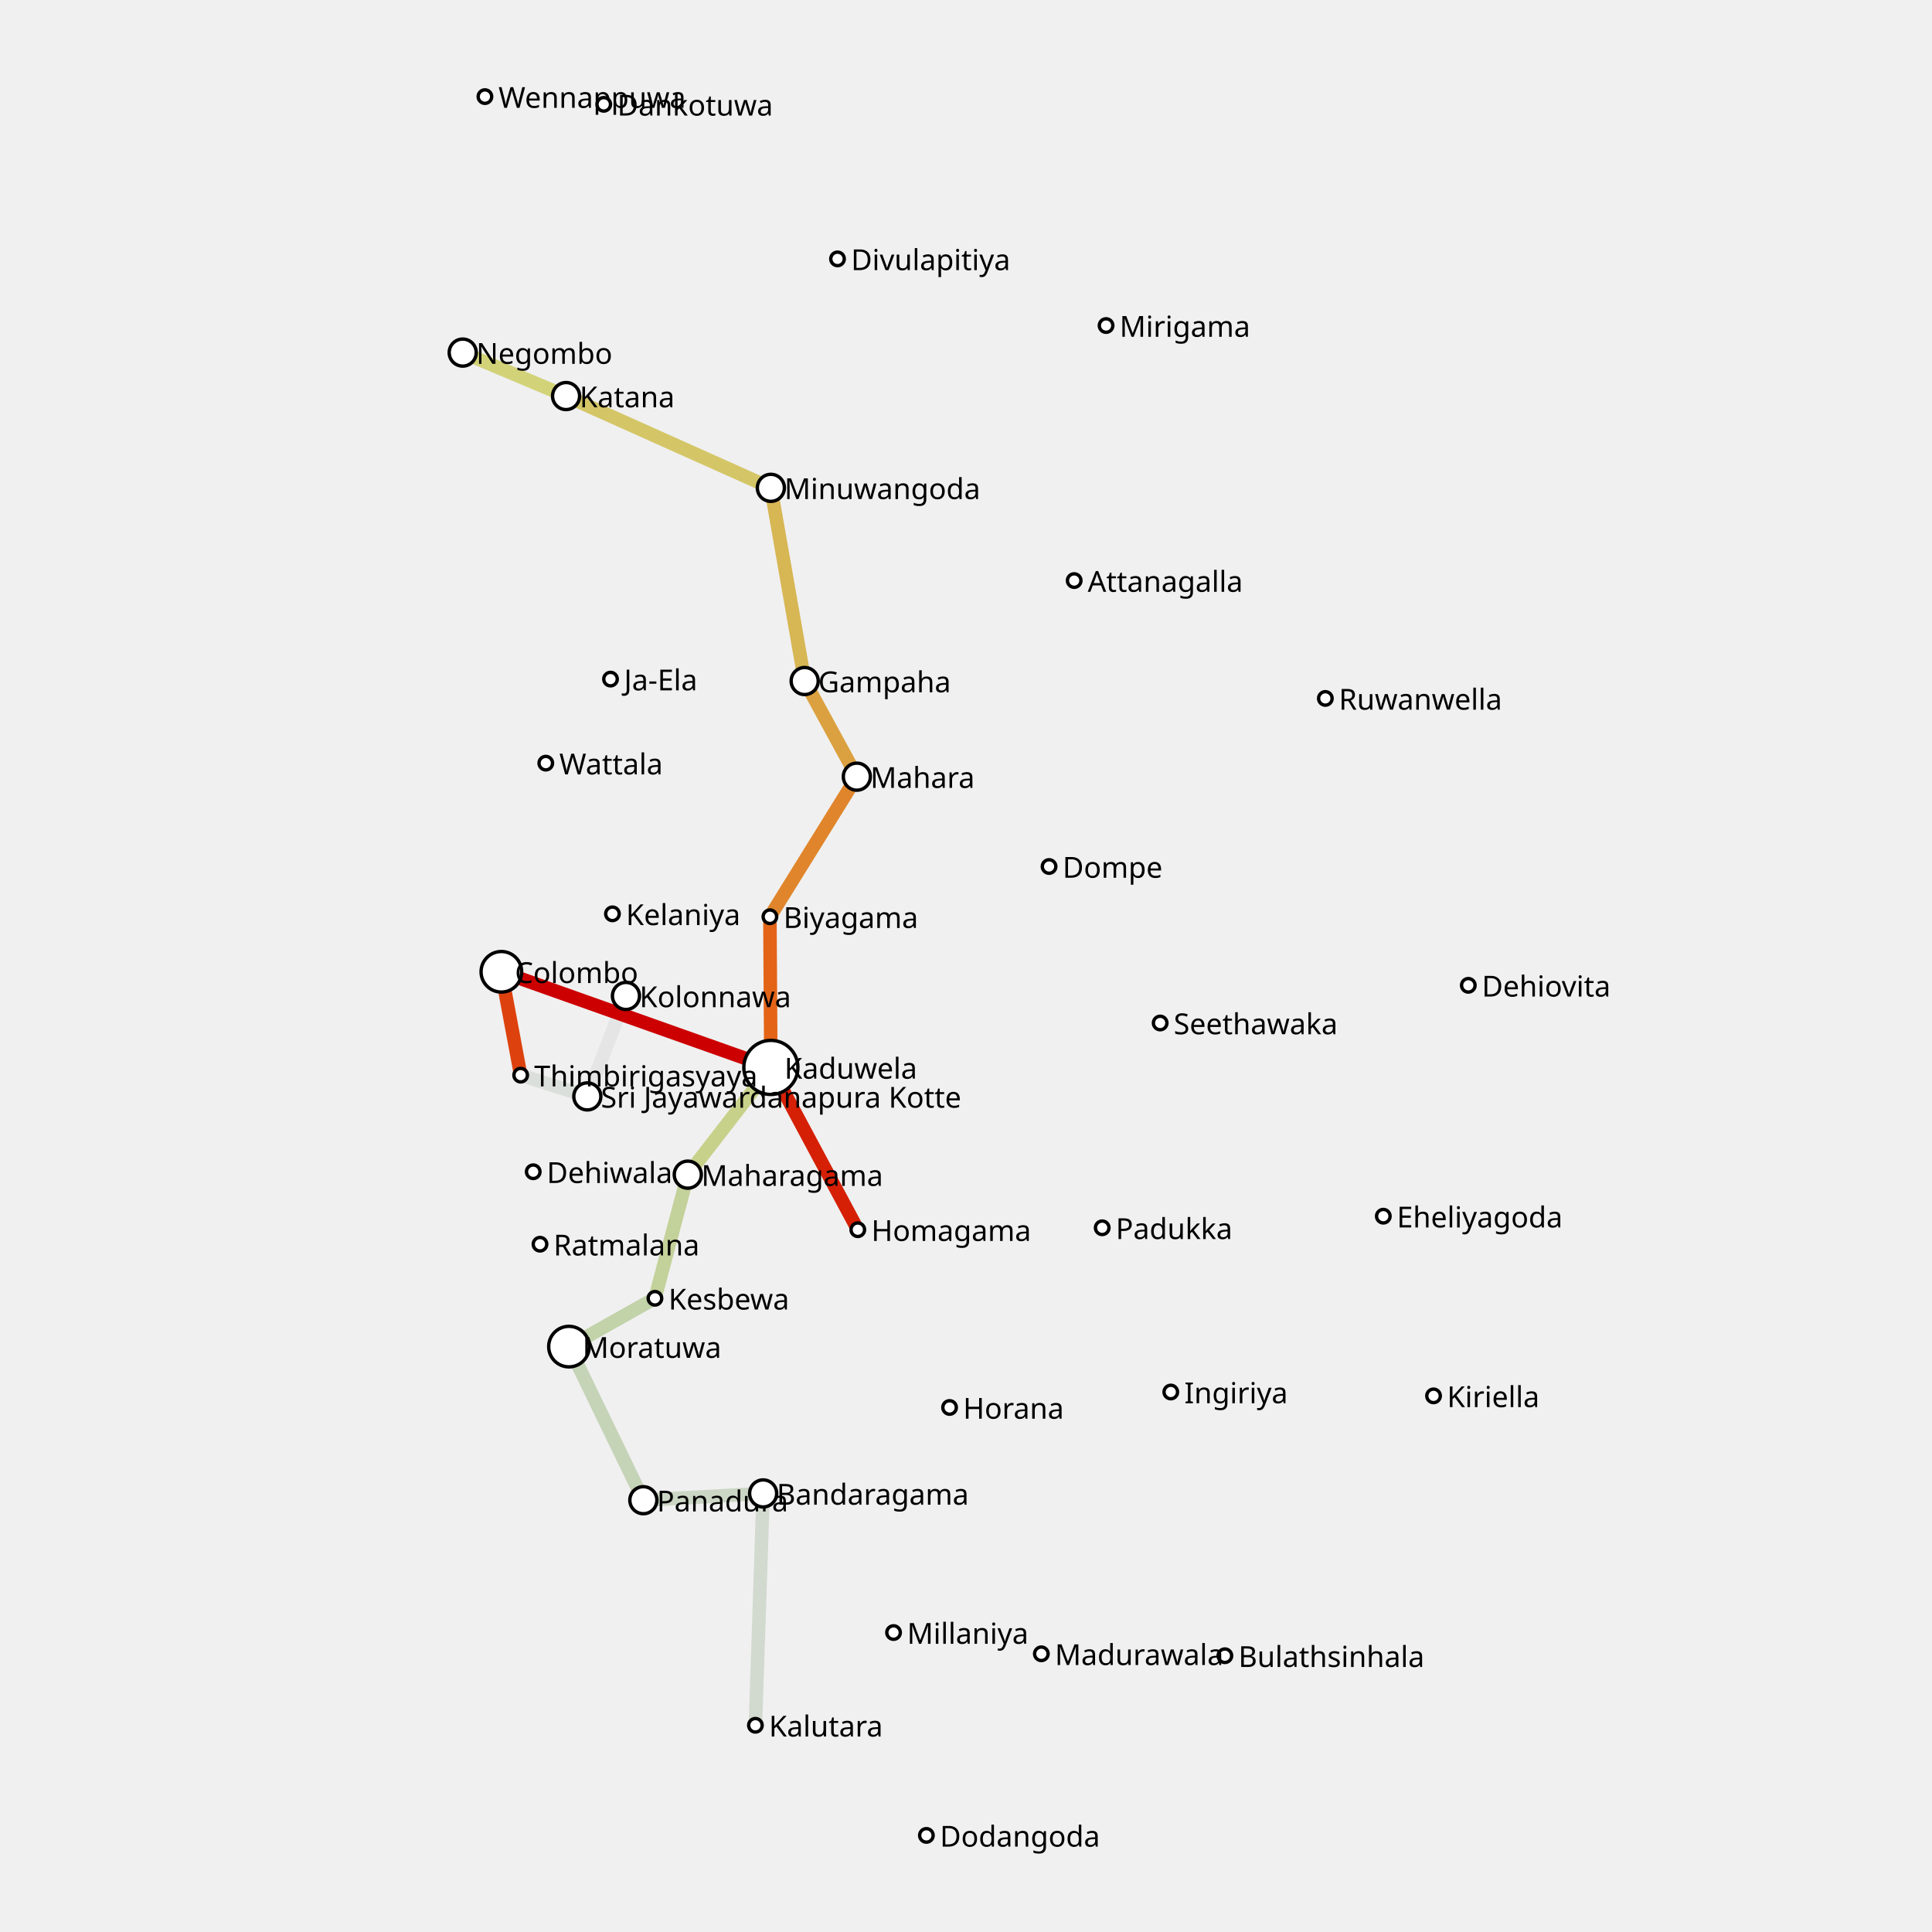
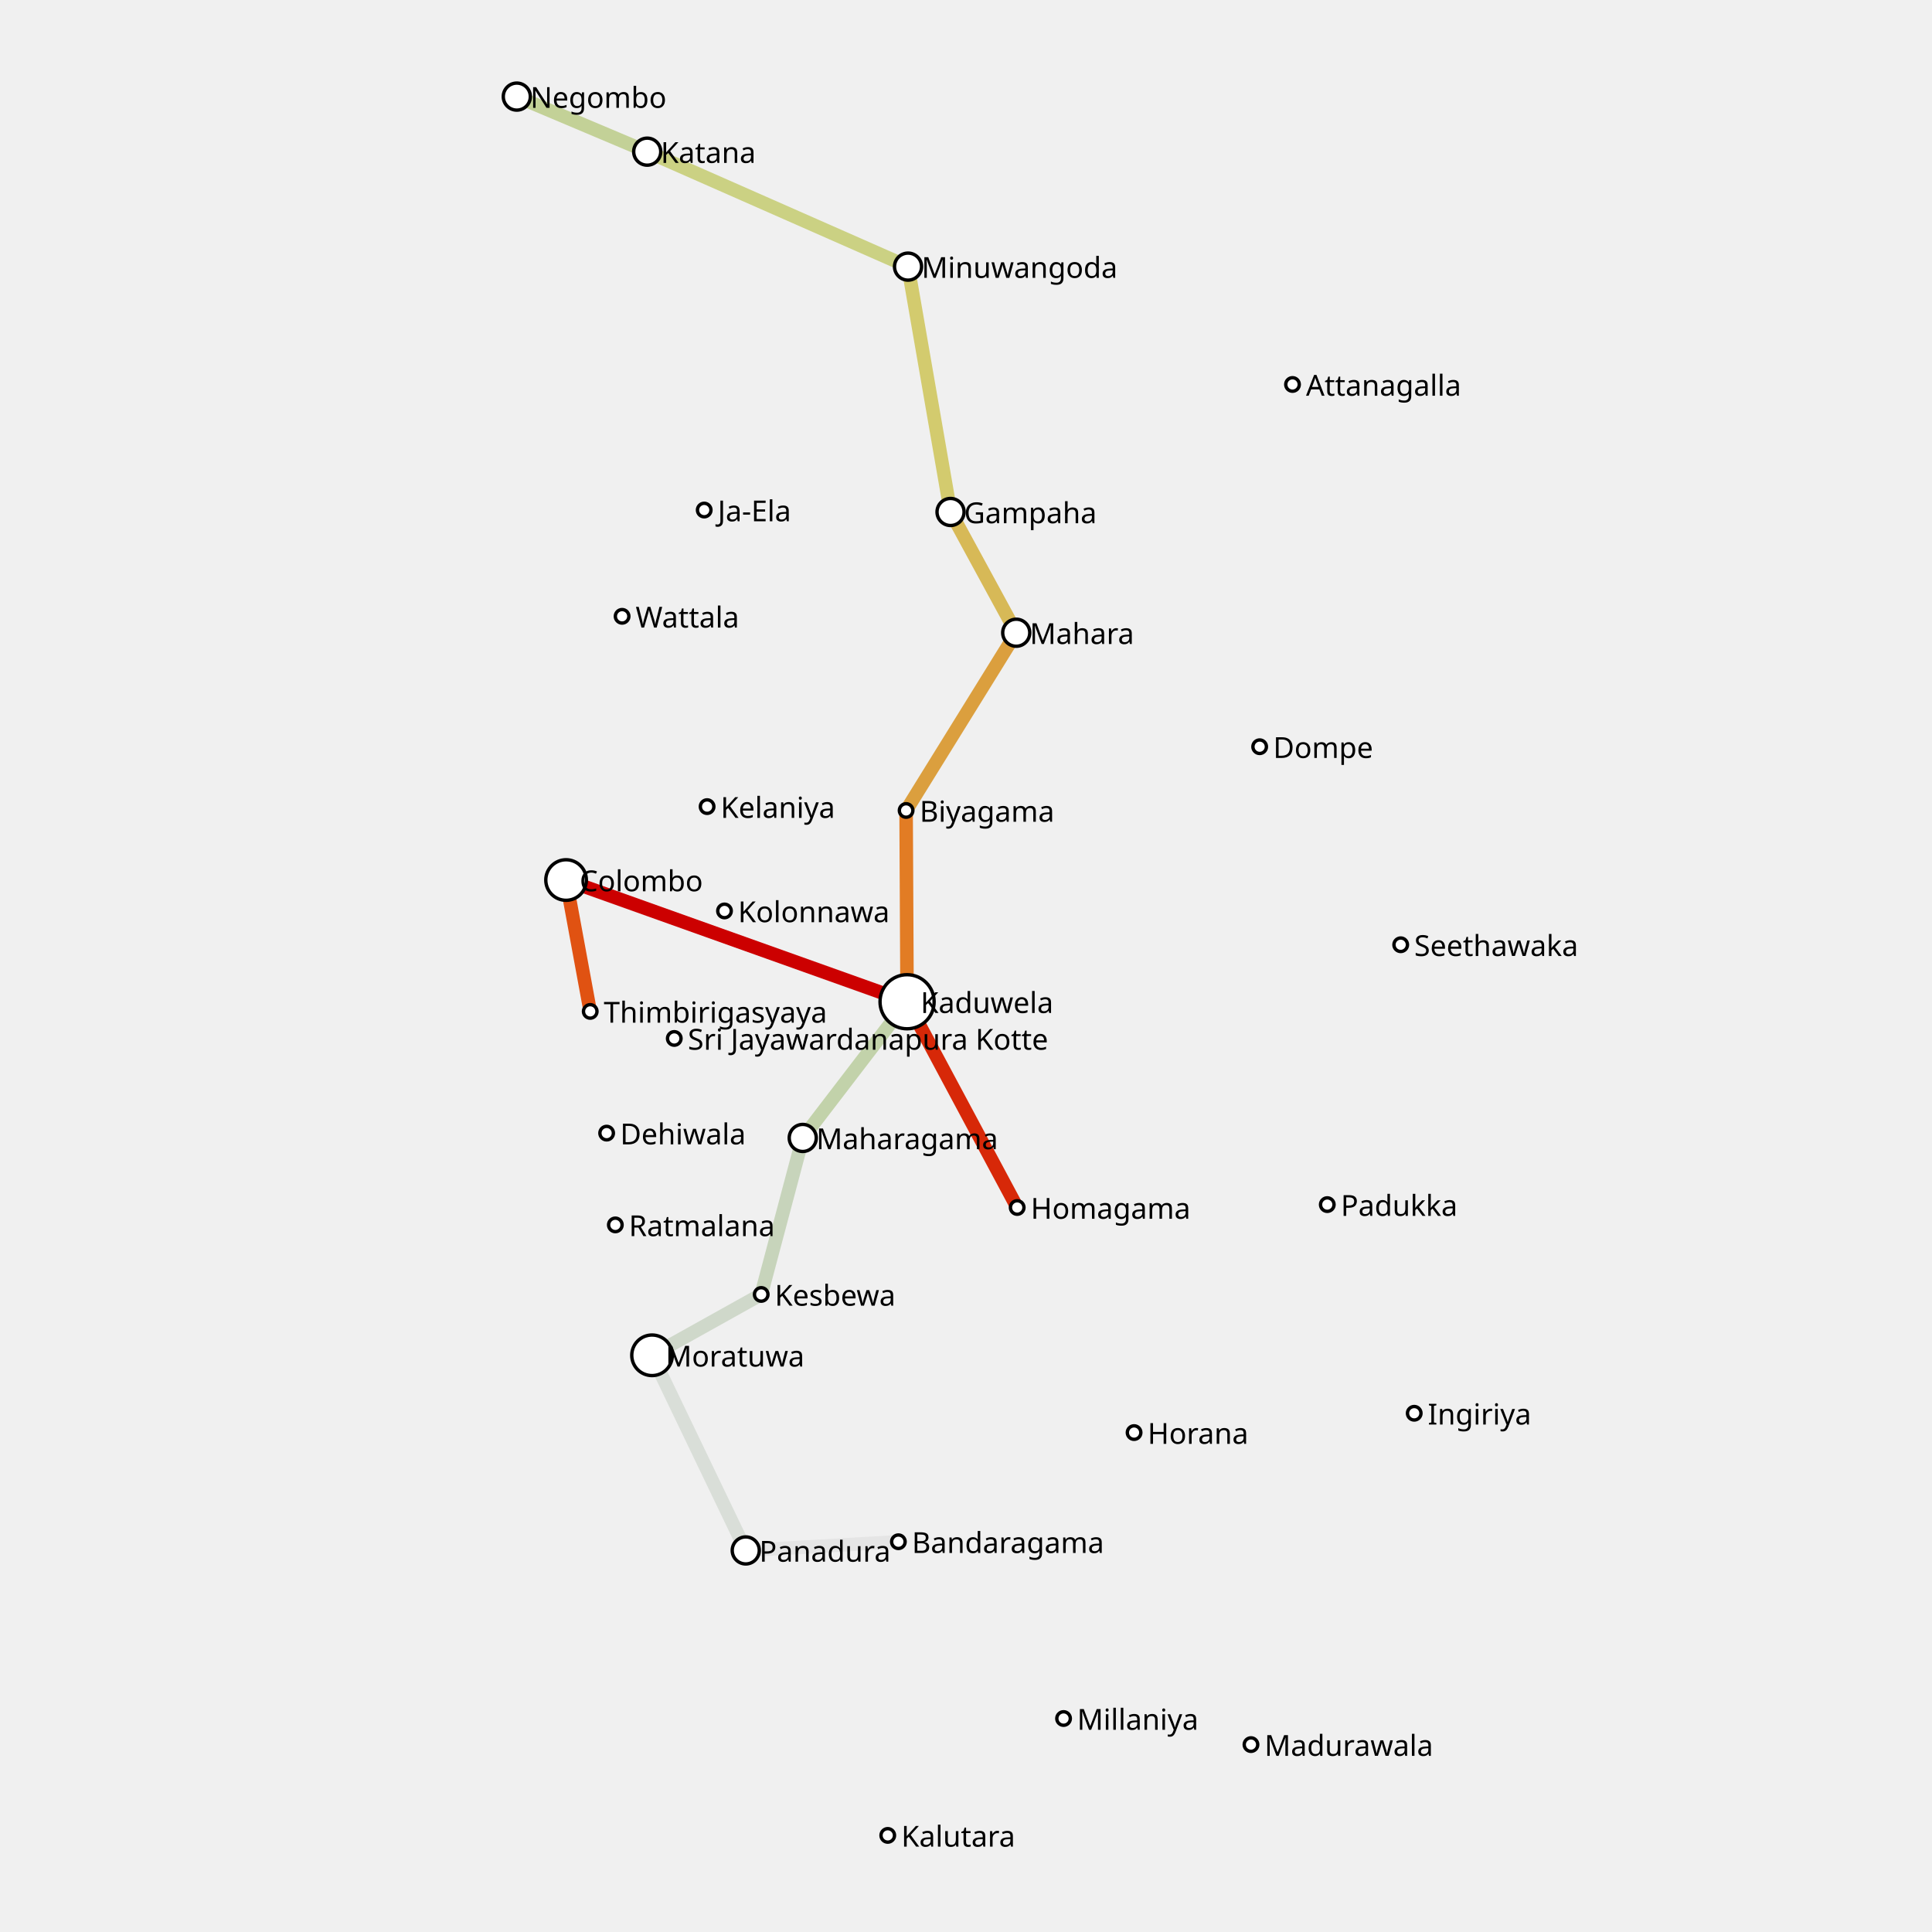
<svg xmlns="http://www.w3.org/2000/svg" width="2000" height="2000" padding="100">
-   <line fill="none" stroke="#e5e5e5" stroke-width="14" stroke-opacity="1" x1="648" y1="1031" x2="608" y2="1135" />
-   <line fill="none" stroke="#dbdfdb" stroke-width="14" stroke-opacity="1" x1="608" y1="1135" x2="539" y2="1113" />
-   <line fill="none" stroke="#d2dad0" stroke-width="14" stroke-opacity="1" x1="790" y1="1546" x2="782" y2="1786" />
-   <line fill="none" stroke="#cbd6c4" stroke-width="14" stroke-opacity="1" x1="666" y1="1553" x2="790" y2="1546" />
-   <line fill="none" stroke="#c5d3b7" stroke-width="14" stroke-opacity="1" x1="589" y1="1394" x2="666" y2="1553" />
-   <line fill="none" stroke="#c2d2a9" stroke-width="14" stroke-opacity="1" x1="589" y1="1394" x2="678" y2="1344" />
-   <line fill="none" stroke="#c3d19a" stroke-width="14" stroke-opacity="1" x1="712" y1="1216" x2="678" y2="1344" />
-   <line fill="none" stroke="#c8d18a" stroke-width="14" stroke-opacity="1" x1="798" y1="1105" x2="712" y2="1216" />
-   <line fill="none" stroke="#d2d279" stroke-width="14" stroke-opacity="1" x1="479" y1="365" x2="586" y2="410" />
-   <line fill="none" stroke="#d4c667" stroke-width="14" stroke-opacity="1" x1="586" y1="410" x2="798" y2="505" />
-   <line fill="none" stroke="#d7b654" stroke-width="14" stroke-opacity="1" x1="798" y1="505" x2="833" y2="705" />
-   <line fill="none" stroke="#dba140" stroke-width="14" stroke-opacity="1" x1="833" y1="705" x2="887" y2="804" />
-   <line fill="none" stroke="#e0852b" stroke-width="14" stroke-opacity="1" x1="887" y1="804" x2="797" y2="949" />
-   <line fill="none" stroke="#e46417" stroke-width="14" stroke-opacity="1" x1="798" y1="1105" x2="797" y2="949" />
-   <line fill="none" stroke="#dd420e" stroke-width="14" stroke-opacity="1" x1="519" y1="1006" x2="539" y2="1113" />
-   <line fill="none" stroke="#d52006" stroke-width="14" stroke-opacity="1" x1="798" y1="1105" x2="888" y2="1273" />
-   <line fill="none" stroke="#cc0000" stroke-width="14" stroke-opacity="1" x1="519" y1="1006" x2="798" y2="1105" />
+   <line fill="none" stroke="#e5e5e5" stroke-width="14" stroke-opacity="1" x1="772" y1="1605" x2="930" y2="1596" />
+   <line fill="none" stroke="#d9ded8" stroke-width="14" stroke-opacity="1" x1="675" y1="1403" x2="772" y2="1605" />
+   <line fill="none" stroke="#cfd8ca" stroke-width="14" stroke-opacity="1" x1="675" y1="1403" x2="788" y2="1340" />
+   <line fill="none" stroke="#c7d4bb" stroke-width="14" stroke-opacity="1" x1="831" y1="1178" x2="788" y2="1340" />
+   <line fill="none" stroke="#c2d2aa" stroke-width="14" stroke-opacity="1" x1="939" y1="1037" x2="831" y2="1178" />
+   <line fill="none" stroke="#c3d197" stroke-width="14" stroke-opacity="1" x1="535" y1="100" x2="670" y2="157" />
+   <line fill="none" stroke="#cbd183" stroke-width="14" stroke-opacity="1" x1="670" y1="157" x2="940" y2="276" />
+   <line fill="none" stroke="#d3cb6e" stroke-width="14" stroke-opacity="1" x1="940" y1="276" x2="984" y2="530" />
+   <line fill="none" stroke="#d7b957" stroke-width="14" stroke-opacity="1" x1="984" y1="530" x2="1052" y2="655" />
+   <line fill="none" stroke="#db9f3e" stroke-width="14" stroke-opacity="1" x1="1052" y1="655" x2="938" y2="839" />
+   <line fill="none" stroke="#e27c24" stroke-width="14" stroke-opacity="1" x1="939" y1="1037" x2="938" y2="839" />
+   <line fill="none" stroke="#e05212" stroke-width="14" stroke-opacity="1" x1="586" y1="911" x2="611" y2="1047" />
+   <line fill="none" stroke="#d72808" stroke-width="14" stroke-opacity="1" x1="939" y1="1037" x2="1053" y2="1250" />
+   <line fill="none" stroke="#cc0000" stroke-width="14" stroke-opacity="1" x1="586" y1="911" x2="939" y2="1037" />
  <g>
-     <circle r="21" fill="white" stroke="black" stroke-width="3.5" cx="519" cy="1006" />
-     <text fill="black" stroke="none" font-size="30" font-family="p22" font-weight="100" text-anchor="start" dominant-baseline="central" x="533" y="1006">Colombo</text>
+     <circle r="21" fill="white" stroke="black" stroke-width="3.5" cx="586" cy="911" />
+     <text fill="black" stroke="none" font-size="30" font-family="p22" font-weight="100" text-anchor="start" dominant-baseline="central" x="600" y="911">Colombo</text>
  </g>
  <g>
-     <circle r="14" fill="white" stroke="black" stroke-width="3.5" cx="648" cy="1031" />
-     <text fill="black" stroke="none" font-size="30" font-family="p22" font-weight="100" text-anchor="start" dominant-baseline="central" x="662" y="1031">Kolonnawa</text>
+     <circle r="7" fill="white" stroke="black" stroke-width="3.5" cx="750" cy="943" />
+     <text fill="black" stroke="none" font-size="30" font-family="p22" font-weight="100" text-anchor="start" dominant-baseline="central" x="764" y="943">Kolonnawa</text>
  </g>
  <g>
-     <circle r="28" fill="white" stroke="black" stroke-width="3.5" cx="798" cy="1105" />
-     <text fill="black" stroke="none" font-size="30" font-family="p22" font-weight="100" text-anchor="start" dominant-baseline="central" x="812" y="1105">Kaduwela</text>
+     <circle r="28" fill="white" stroke="black" stroke-width="3.5" cx="939" cy="1037" />
+     <text fill="black" stroke="none" font-size="30" font-family="p22" font-weight="100" text-anchor="start" dominant-baseline="central" x="953" y="1037">Kaduwela</text>
  </g>
  <g>
-     <circle r="7" fill="white" stroke="black" stroke-width="3.5" cx="888" cy="1273" />
-     <text fill="black" stroke="none" font-size="30" font-family="p22" font-weight="100" text-anchor="start" dominant-baseline="central" x="902" y="1273">Homagama</text>
+     <circle r="7" fill="white" stroke="black" stroke-width="3.5" cx="1053" cy="1250" />
+     <text fill="black" stroke="none" font-size="30" font-family="p22" font-weight="100" text-anchor="start" dominant-baseline="central" x="1067" y="1250">Homagama</text>
  </g>
  <g>
-     <circle r="7" fill="white" stroke="black" stroke-width="3.5" cx="1201" cy="1059" />
-     <text fill="black" stroke="none" font-size="30" font-family="p22" font-weight="100" text-anchor="start" dominant-baseline="central" x="1215" y="1059">Seethawaka</text>
+     <circle r="7" fill="white" stroke="black" stroke-width="3.5" cx="1450" cy="978" />
+     <text fill="black" stroke="none" font-size="30" font-family="p22" font-weight="100" text-anchor="start" dominant-baseline="central" x="1464" y="978">Seethawaka</text>
  </g>
  <g>
-     <circle r="7" fill="white" stroke="black" stroke-width="3.5" cx="1141" cy="1271" />
-     <text fill="black" stroke="none" font-size="30" font-family="p22" font-weight="100" text-anchor="start" dominant-baseline="central" x="1155" y="1271">Padukka</text>
+     <circle r="7" fill="white" stroke="black" stroke-width="3.5" cx="1374" cy="1247" />
+     <text fill="black" stroke="none" font-size="30" font-family="p22" font-weight="100" text-anchor="start" dominant-baseline="central" x="1388" y="1247">Padukka</text>
  </g>
  <g>
-     <circle r="14" fill="white" stroke="black" stroke-width="3.5" cx="712" cy="1216" />
-     <text fill="black" stroke="none" font-size="30" font-family="p22" font-weight="100" text-anchor="start" dominant-baseline="central" x="726" y="1216">Maharagama</text>
+     <circle r="14" fill="white" stroke="black" stroke-width="3.5" cx="831" cy="1178" />
+     <text fill="black" stroke="none" font-size="30" font-family="p22" font-weight="100" text-anchor="start" dominant-baseline="central" x="845" y="1178">Maharagama</text>
  </g>
  <g>
-     <circle r="14" fill="white" stroke="black" stroke-width="3.5" cx="608" cy="1135" />
-     <text fill="black" stroke="none" font-size="30" font-family="p22" font-weight="100" text-anchor="start" dominant-baseline="central" x="622" y="1135">Sri Jayawardanapura Kotte</text>
+     <circle r="7" fill="white" stroke="black" stroke-width="3.5" cx="698" cy="1075" />
+     <text fill="black" stroke="none" font-size="30" font-family="p22" font-weight="100" text-anchor="start" dominant-baseline="central" x="712" y="1075">Sri Jayawardanapura Kotte</text>
  </g>
  <g>
-     <circle r="7" fill="white" stroke="black" stroke-width="3.5" cx="539" cy="1113" />
-     <text fill="black" stroke="none" font-size="30" font-family="p22" font-weight="100" text-anchor="start" dominant-baseline="central" x="553" y="1113">Thimbirigasyaya</text>
+     <circle r="7" fill="white" stroke="black" stroke-width="3.5" cx="611" cy="1047" />
+     <text fill="black" stroke="none" font-size="30" font-family="p22" font-weight="100" text-anchor="start" dominant-baseline="central" x="625" y="1047">Thimbirigasyaya</text>
  </g>
  <g>
-     <circle r="7" fill="white" stroke="black" stroke-width="3.5" cx="552" cy="1213" />
-     <text fill="black" stroke="none" font-size="30" font-family="p22" font-weight="100" text-anchor="start" dominant-baseline="central" x="566" y="1213">Dehiwala</text>
+     <circle r="7" fill="white" stroke="black" stroke-width="3.5" cx="628" cy="1173" />
+     <text fill="black" stroke="none" font-size="30" font-family="p22" font-weight="100" text-anchor="start" dominant-baseline="central" x="642" y="1173">Dehiwala</text>
  </g>
  <g>
-     <circle r="7" fill="white" stroke="black" stroke-width="3.5" cx="559" cy="1288" />
-     <text fill="black" stroke="none" font-size="30" font-family="p22" font-weight="100" text-anchor="start" dominant-baseline="central" x="573" y="1288">Ratmalana</text>
+     <circle r="7" fill="white" stroke="black" stroke-width="3.5" cx="637" cy="1268" />
+     <text fill="black" stroke="none" font-size="30" font-family="p22" font-weight="100" text-anchor="start" dominant-baseline="central" x="651" y="1268">Ratmalana</text>
  </g>
  <g>
-     <circle r="21" fill="white" stroke="black" stroke-width="3.5" cx="589" cy="1394" />
-     <text fill="black" stroke="none" font-size="30" font-family="p22" font-weight="100" text-anchor="start" dominant-baseline="central" x="603" y="1394">Moratuwa</text>
+     <circle r="21" fill="white" stroke="black" stroke-width="3.5" cx="675" cy="1403" />
+     <text fill="black" stroke="none" font-size="30" font-family="p22" font-weight="100" text-anchor="start" dominant-baseline="central" x="689" y="1403">Moratuwa</text>
  </g>
  <g>
-     <circle r="7" fill="white" stroke="black" stroke-width="3.5" cx="678" cy="1344" />
-     <text fill="black" stroke="none" font-size="30" font-family="p22" font-weight="100" text-anchor="start" dominant-baseline="central" x="692" y="1344">Kesbewa</text>
+     <circle r="7" fill="white" stroke="black" stroke-width="3.5" cx="788" cy="1340" />
+     <text fill="black" stroke="none" font-size="30" font-family="p22" font-weight="100" text-anchor="start" dominant-baseline="central" x="802" y="1340">Kesbewa</text>
  </g>
  <g>
-     <circle r="14" fill="white" stroke="black" stroke-width="3.5" cx="479" cy="365" />
-     <text fill="black" stroke="none" font-size="30" font-family="p22" font-weight="100" text-anchor="start" dominant-baseline="central" x="493" y="365">Negombo</text>
+     <circle r="14" fill="white" stroke="black" stroke-width="3.5" cx="535" cy="100" />
+     <text fill="black" stroke="none" font-size="30" font-family="p22" font-weight="100" text-anchor="start" dominant-baseline="central" x="549" y="100">Negombo</text>
  </g>
  <g>
-     <circle r="14" fill="white" stroke="black" stroke-width="3.5" cx="586" cy="410" />
-     <text fill="black" stroke="none" font-size="30" font-family="p22" font-weight="100" text-anchor="start" dominant-baseline="central" x="600" y="410">Katana</text>
+     <circle r="14" fill="white" stroke="black" stroke-width="3.5" cx="670" cy="157" />
+     <text fill="black" stroke="none" font-size="30" font-family="p22" font-weight="100" text-anchor="start" dominant-baseline="central" x="684" y="157">Katana</text>
  </g>
  <g>
-     <circle r="7" fill="white" stroke="black" stroke-width="3.5" cx="867" cy="268" />
-     <text fill="black" stroke="none" font-size="30" font-family="p22" font-weight="100" text-anchor="start" dominant-baseline="central" x="881" y="268">Divulapitiya</text>
+     <circle r="14" fill="white" stroke="black" stroke-width="3.5" cx="940" cy="276" />
+     <text fill="black" stroke="none" font-size="30" font-family="p22" font-weight="100" text-anchor="start" dominant-baseline="central" x="954" y="276">Minuwangoda</text>
  </g>
  <g>
-     <circle r="7" fill="white" stroke="black" stroke-width="3.5" cx="1145" cy="337" />
-     <text fill="black" stroke="none" font-size="30" font-family="p22" font-weight="100" text-anchor="start" dominant-baseline="central" x="1159" y="337">Mirigama</text>
+     <circle r="7" fill="white" stroke="black" stroke-width="3.5" cx="644" cy="638" />
+     <text fill="black" stroke="none" font-size="30" font-family="p22" font-weight="100" text-anchor="start" dominant-baseline="central" x="658" y="638">Wattala</text>
  </g>
  <g>
-     <circle r="14" fill="white" stroke="black" stroke-width="3.5" cx="798" cy="505" />
-     <text fill="black" stroke="none" font-size="30" font-family="p22" font-weight="100" text-anchor="start" dominant-baseline="central" x="812" y="505">Minuwangoda</text>
+     <circle r="7" fill="white" stroke="black" stroke-width="3.5" cx="729" cy="528" />
+     <text fill="black" stroke="none" font-size="30" font-family="p22" font-weight="100" text-anchor="start" dominant-baseline="central" x="743" y="528">Ja-Ela</text>
  </g>
  <g>
-     <circle r="7" fill="white" stroke="black" stroke-width="3.5" cx="565" cy="790" />
-     <text fill="black" stroke="none" font-size="30" font-family="p22" font-weight="100" text-anchor="start" dominant-baseline="central" x="579" y="790">Wattala</text>
+     <circle r="14" fill="white" stroke="black" stroke-width="3.5" cx="984" cy="530" />
+     <text fill="black" stroke="none" font-size="30" font-family="p22" font-weight="100" text-anchor="start" dominant-baseline="central" x="998" y="530">Gampaha</text>
  </g>
  <g>
-     <circle r="7" fill="white" stroke="black" stroke-width="3.5" cx="632" cy="703" />
-     <text fill="black" stroke="none" font-size="30" font-family="p22" font-weight="100" text-anchor="start" dominant-baseline="central" x="646" y="703">Ja-Ela</text>
+     <circle r="7" fill="white" stroke="black" stroke-width="3.5" cx="1338" cy="398" />
+     <text fill="black" stroke="none" font-size="30" font-family="p22" font-weight="100" text-anchor="start" dominant-baseline="central" x="1352" y="398">Attanagalla</text>
  </g>
  <g>
-     <circle r="14" fill="white" stroke="black" stroke-width="3.5" cx="833" cy="705" />
-     <text fill="black" stroke="none" font-size="30" font-family="p22" font-weight="100" text-anchor="start" dominant-baseline="central" x="847" y="705">Gampaha</text>
+     <circle r="7" fill="white" stroke="black" stroke-width="3.5" cx="1304" cy="773" />
+     <text fill="black" stroke="none" font-size="30" font-family="p22" font-weight="100" text-anchor="start" dominant-baseline="central" x="1318" y="773">Dompe</text>
  </g>
  <g>
-     <circle r="7" fill="white" stroke="black" stroke-width="3.5" cx="1112" cy="601" />
-     <text fill="black" stroke="none" font-size="30" font-family="p22" font-weight="100" text-anchor="start" dominant-baseline="central" x="1126" y="601">Attanagalla</text>
+     <circle r="14" fill="white" stroke="black" stroke-width="3.5" cx="1052" cy="655" />
+     <text fill="black" stroke="none" font-size="30" font-family="p22" font-weight="100" text-anchor="start" dominant-baseline="central" x="1066" y="655">Mahara</text>
  </g>
  <g>
-     <circle r="7" fill="white" stroke="black" stroke-width="3.5" cx="1086" cy="897" />
-     <text fill="black" stroke="none" font-size="30" font-family="p22" font-weight="100" text-anchor="start" dominant-baseline="central" x="1100" y="897">Dompe</text>
+     <circle r="7" fill="white" stroke="black" stroke-width="3.5" cx="732" cy="835" />
+     <text fill="black" stroke="none" font-size="30" font-family="p22" font-weight="100" text-anchor="start" dominant-baseline="central" x="746" y="835">Kelaniya</text>
  </g>
  <g>
-     <circle r="14" fill="white" stroke="black" stroke-width="3.5" cx="887" cy="804" />
-     <text fill="black" stroke="none" font-size="30" font-family="p22" font-weight="100" text-anchor="start" dominant-baseline="central" x="901" y="804">Mahara</text>
+     <circle r="7" fill="white" stroke="black" stroke-width="3.5" cx="938" cy="839" />
+     <text fill="black" stroke="none" font-size="30" font-family="p22" font-weight="100" text-anchor="start" dominant-baseline="central" x="952" y="839">Biyagama</text>
  </g>
  <g>
-     <circle r="7" fill="white" stroke="black" stroke-width="3.5" cx="634" cy="946" />
-     <text fill="black" stroke="none" font-size="30" font-family="p22" font-weight="100" text-anchor="start" dominant-baseline="central" x="648" y="946">Kelaniya</text>
+     <circle r="14" fill="white" stroke="black" stroke-width="3.5" cx="772" cy="1605" />
+     <text fill="black" stroke="none" font-size="30" font-family="p22" font-weight="100" text-anchor="start" dominant-baseline="central" x="786" y="1605">Panadura</text>
  </g>
  <g>
-     <circle r="7" fill="white" stroke="black" stroke-width="3.5" cx="797" cy="949" />
-     <text fill="black" stroke="none" font-size="30" font-family="p22" font-weight="100" text-anchor="start" dominant-baseline="central" x="811" y="949">Biyagama</text>
+     <circle r="7" fill="white" stroke="black" stroke-width="3.5" cx="930" cy="1596" />
+     <text fill="black" stroke="none" font-size="30" font-family="p22" font-weight="100" text-anchor="start" dominant-baseline="central" x="944" y="1596">Bandaragama</text>
  </g>
  <g>
-     <circle r="14" fill="white" stroke="black" stroke-width="3.5" cx="666" cy="1553" />
-     <text fill="black" stroke="none" font-size="30" font-family="p22" font-weight="100" text-anchor="start" dominant-baseline="central" x="680" y="1553">Panadura</text>
+     <circle r="7" fill="white" stroke="black" stroke-width="3.5" cx="1174" cy="1483" />
+     <text fill="black" stroke="none" font-size="30" font-family="p22" font-weight="100" text-anchor="start" dominant-baseline="central" x="1188" y="1483">Horana</text>
  </g>
  <g>
-     <circle r="14" fill="white" stroke="black" stroke-width="3.5" cx="790" cy="1546" />
-     <text fill="black" stroke="none" font-size="30" font-family="p22" font-weight="100" text-anchor="start" dominant-baseline="central" x="804" y="1546">Bandaragama</text>
+     <circle r="7" fill="white" stroke="black" stroke-width="3.5" cx="1464" cy="1463" />
+     <text fill="black" stroke="none" font-size="30" font-family="p22" font-weight="100" text-anchor="start" dominant-baseline="central" x="1478" y="1463">Ingiriya</text>
  </g>
  <g>
-     <circle r="7" fill="white" stroke="black" stroke-width="3.5" cx="983" cy="1457" />
-     <text fill="black" stroke="none" font-size="30" font-family="p22" font-weight="100" text-anchor="start" dominant-baseline="central" x="997" y="1457">Horana</text>
+     <circle r="7" fill="white" stroke="black" stroke-width="3.5" cx="1295" cy="1806" />
+     <text fill="black" stroke="none" font-size="30" font-family="p22" font-weight="100" text-anchor="start" dominant-baseline="central" x="1309" y="1806">Madurawala</text>
  </g>
  <g>
-     <circle r="7" fill="white" stroke="black" stroke-width="3.5" cx="1212" cy="1441" />
-     <text fill="black" stroke="none" font-size="30" font-family="p22" font-weight="100" text-anchor="start" dominant-baseline="central" x="1226" y="1441">Ingiriya</text>
+     <circle r="7" fill="white" stroke="black" stroke-width="3.5" cx="1101" cy="1779" />
+     <text fill="black" stroke="none" font-size="30" font-family="p22" font-weight="100" text-anchor="start" dominant-baseline="central" x="1115" y="1779">Millaniya</text>
  </g>
  <g>
-     <circle r="7" fill="white" stroke="black" stroke-width="3.5" cx="1268" cy="1714" />
-     <text fill="black" stroke="none" font-size="30" font-family="p22" font-weight="100" text-anchor="start" dominant-baseline="central" x="1282" y="1714">Bulathsinhala</text>
-   </g>
-   <g>
-     <circle r="7" fill="white" stroke="black" stroke-width="3.5" cx="1078" cy="1712" />
-     <text fill="black" stroke="none" font-size="30" font-family="p22" font-weight="100" text-anchor="start" dominant-baseline="central" x="1092" y="1712">Madurawala</text>
-   </g>
-   <g>
-     <circle r="7" fill="white" stroke="black" stroke-width="3.5" cx="925" cy="1690" />
-     <text fill="black" stroke="none" font-size="30" font-family="p22" font-weight="100" text-anchor="start" dominant-baseline="central" x="939" y="1690">Millaniya</text>
-   </g>
-   <g>
-     <circle r="7" fill="white" stroke="black" stroke-width="3.5" cx="782" cy="1786" />
-     <text fill="black" stroke="none" font-size="30" font-family="p22" font-weight="100" text-anchor="start" dominant-baseline="central" x="796" y="1786">Kalutara</text>
-   </g>
-   <g>
-     <circle r="7" fill="white" stroke="black" stroke-width="3.5" cx="959" cy="1900" />
-     <text fill="black" stroke="none" font-size="30" font-family="p22" font-weight="100" text-anchor="start" dominant-baseline="central" x="973" y="1900">Dodangoda</text>
-   </g>
-   <g>
-     <circle r="7" fill="white" stroke="black" stroke-width="3.5" cx="502" cy="100" />
-     <text fill="black" stroke="none" font-size="30" font-family="p22" font-weight="100" text-anchor="start" dominant-baseline="central" x="516" y="100">Wennappuwa</text>
-   </g>
-   <g>
-     <circle r="7" fill="white" stroke="black" stroke-width="3.5" cx="625" cy="108" />
-     <text fill="black" stroke="none" font-size="30" font-family="p22" font-weight="100" text-anchor="start" dominant-baseline="central" x="639" y="108">Dankotuwa</text>
-   </g>
-   <g>
-     <circle r="7" fill="white" stroke="black" stroke-width="3.5" cx="1432" cy="1259" />
-     <text fill="black" stroke="none" font-size="30" font-family="p22" font-weight="100" text-anchor="start" dominant-baseline="central" x="1446" y="1259">Eheliyagoda</text>
-   </g>
-   <g>
-     <circle r="7" fill="white" stroke="black" stroke-width="3.5" cx="1484" cy="1445" />
-     <text fill="black" stroke="none" font-size="30" font-family="p22" font-weight="100" text-anchor="start" dominant-baseline="central" x="1498" y="1445">Kiriella</text>
-   </g>
-   <g>
-     <circle r="7" fill="white" stroke="black" stroke-width="3.5" cx="1372" cy="723" />
-     <text fill="black" stroke="none" font-size="30" font-family="p22" font-weight="100" text-anchor="start" dominant-baseline="central" x="1386" y="723">Ruwanwella</text>
-   </g>
-   <g>
-     <circle r="7" fill="white" stroke="black" stroke-width="3.5" cx="1520" cy="1020" />
-     <text fill="black" stroke="none" font-size="30" font-family="p22" font-weight="100" text-anchor="start" dominant-baseline="central" x="1534" y="1020">Dehiovita</text>
+     <circle r="7" fill="white" stroke="black" stroke-width="3.5" cx="919" cy="1900" />
+     <text fill="black" stroke="none" font-size="30" font-family="p22" font-weight="100" text-anchor="start" dominant-baseline="central" x="933" y="1900">Kalutara</text>
  </g>
</svg>
